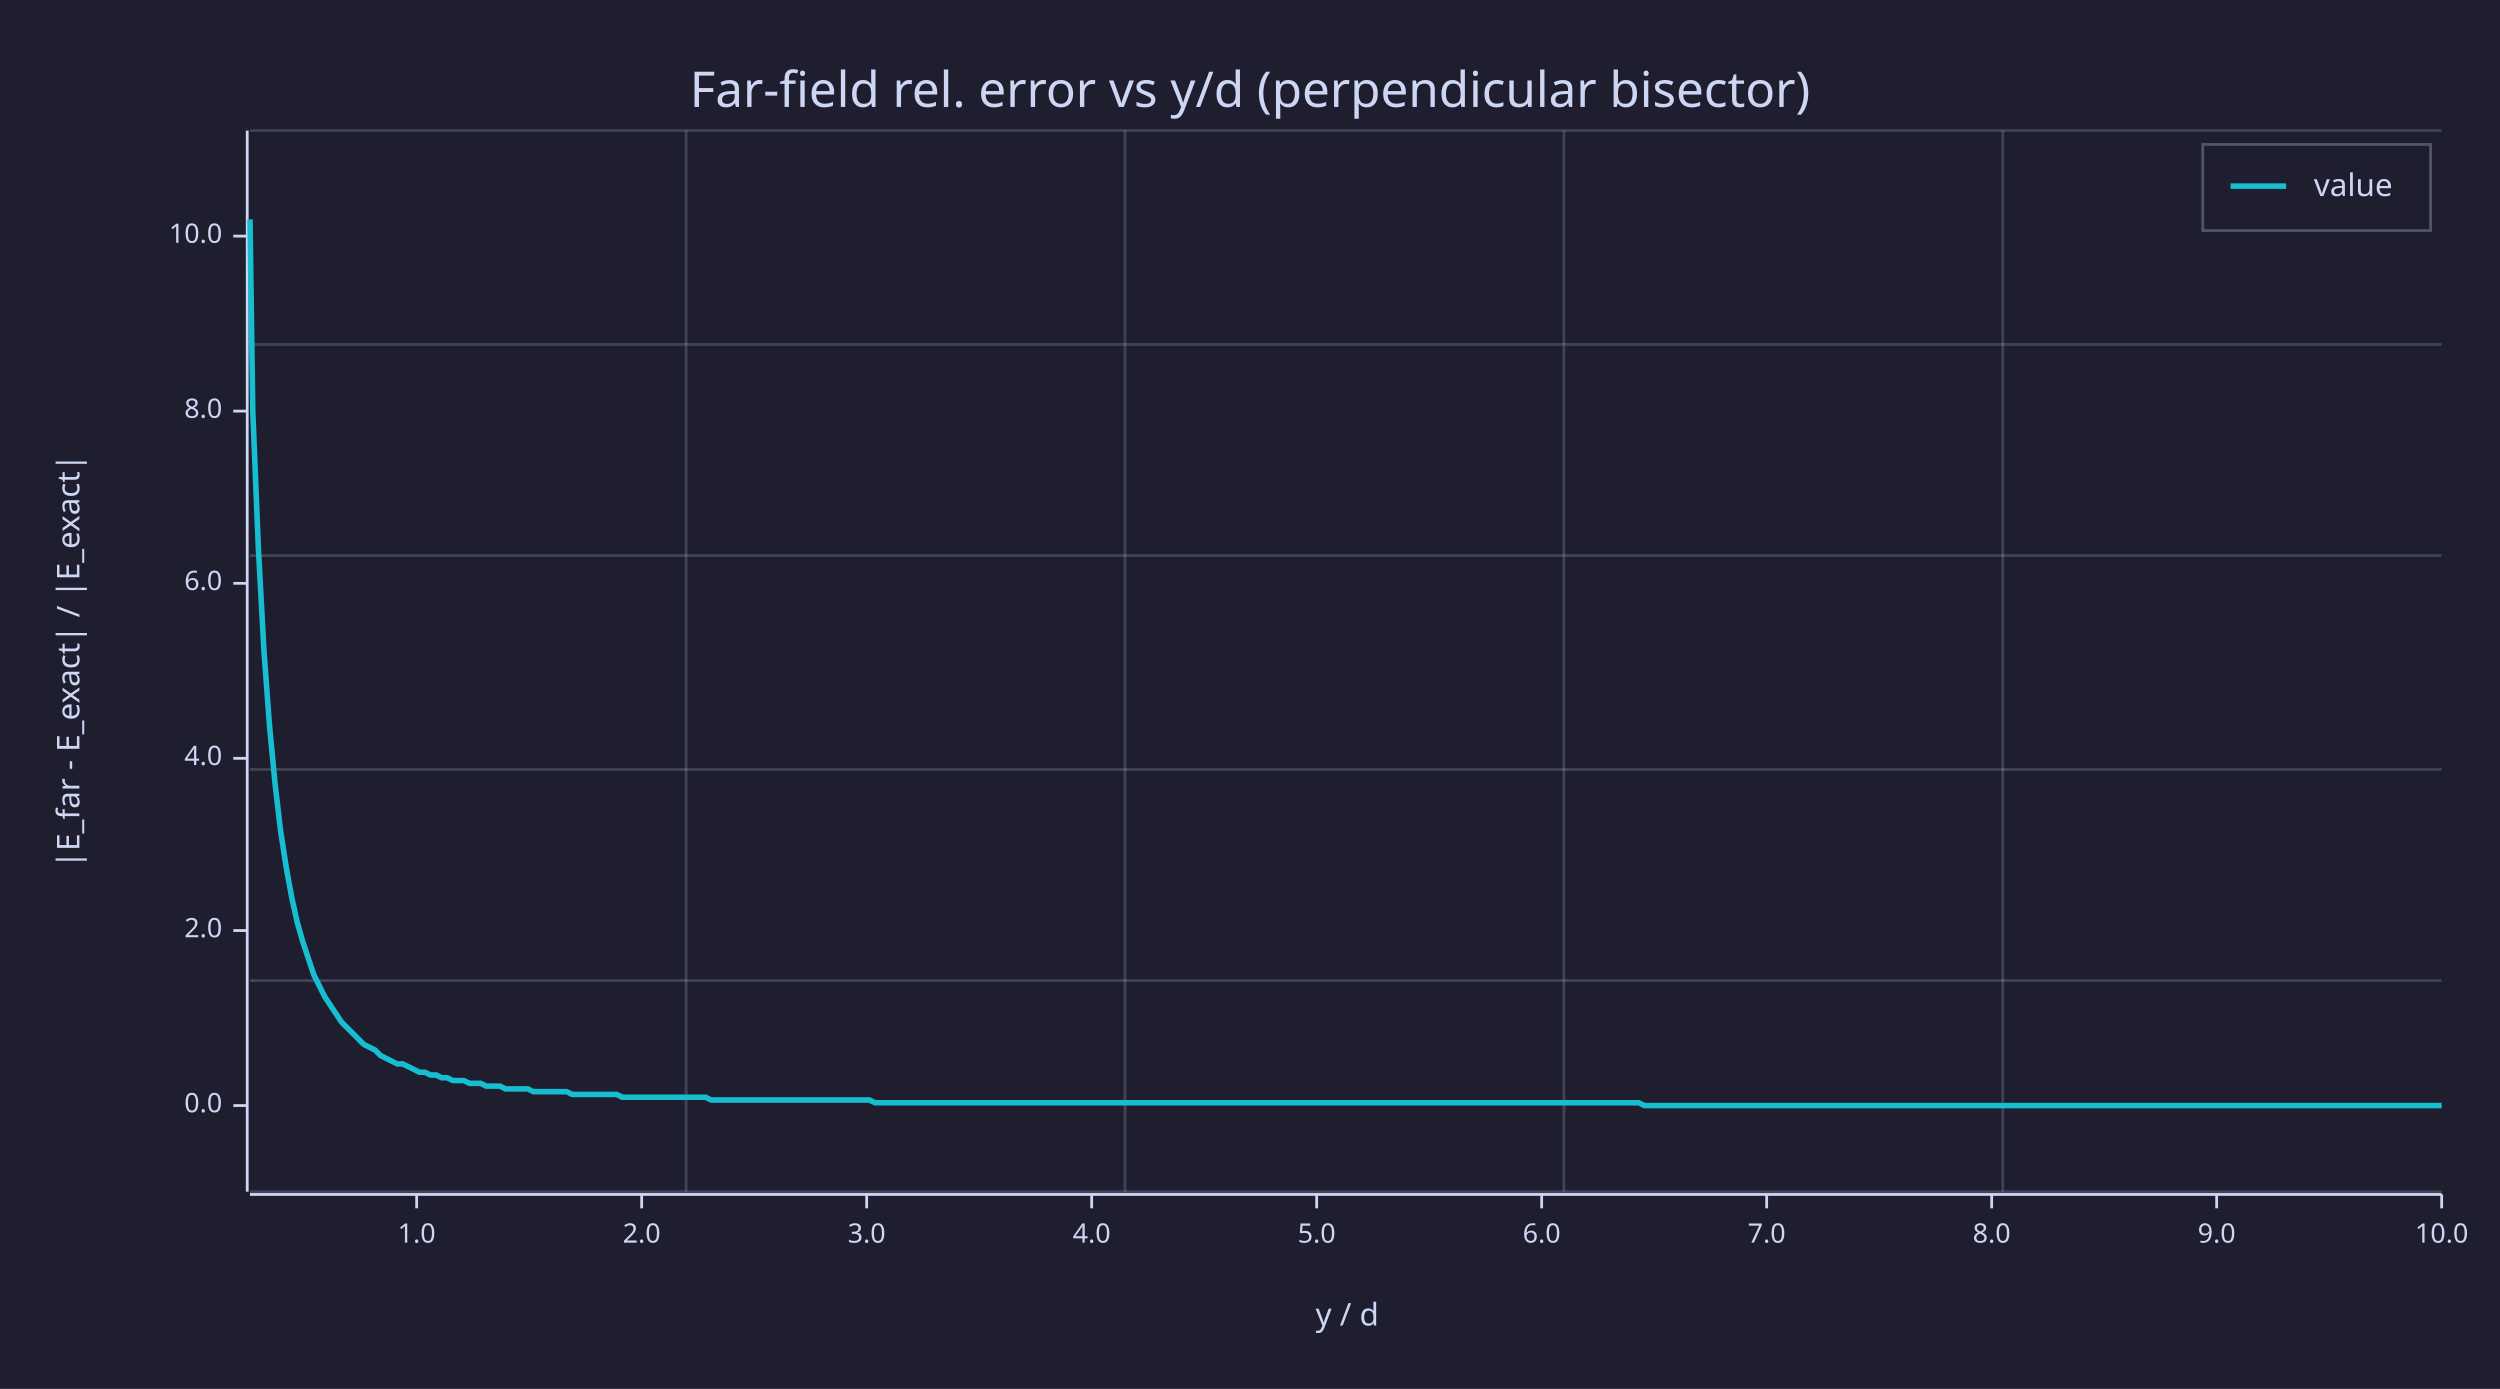
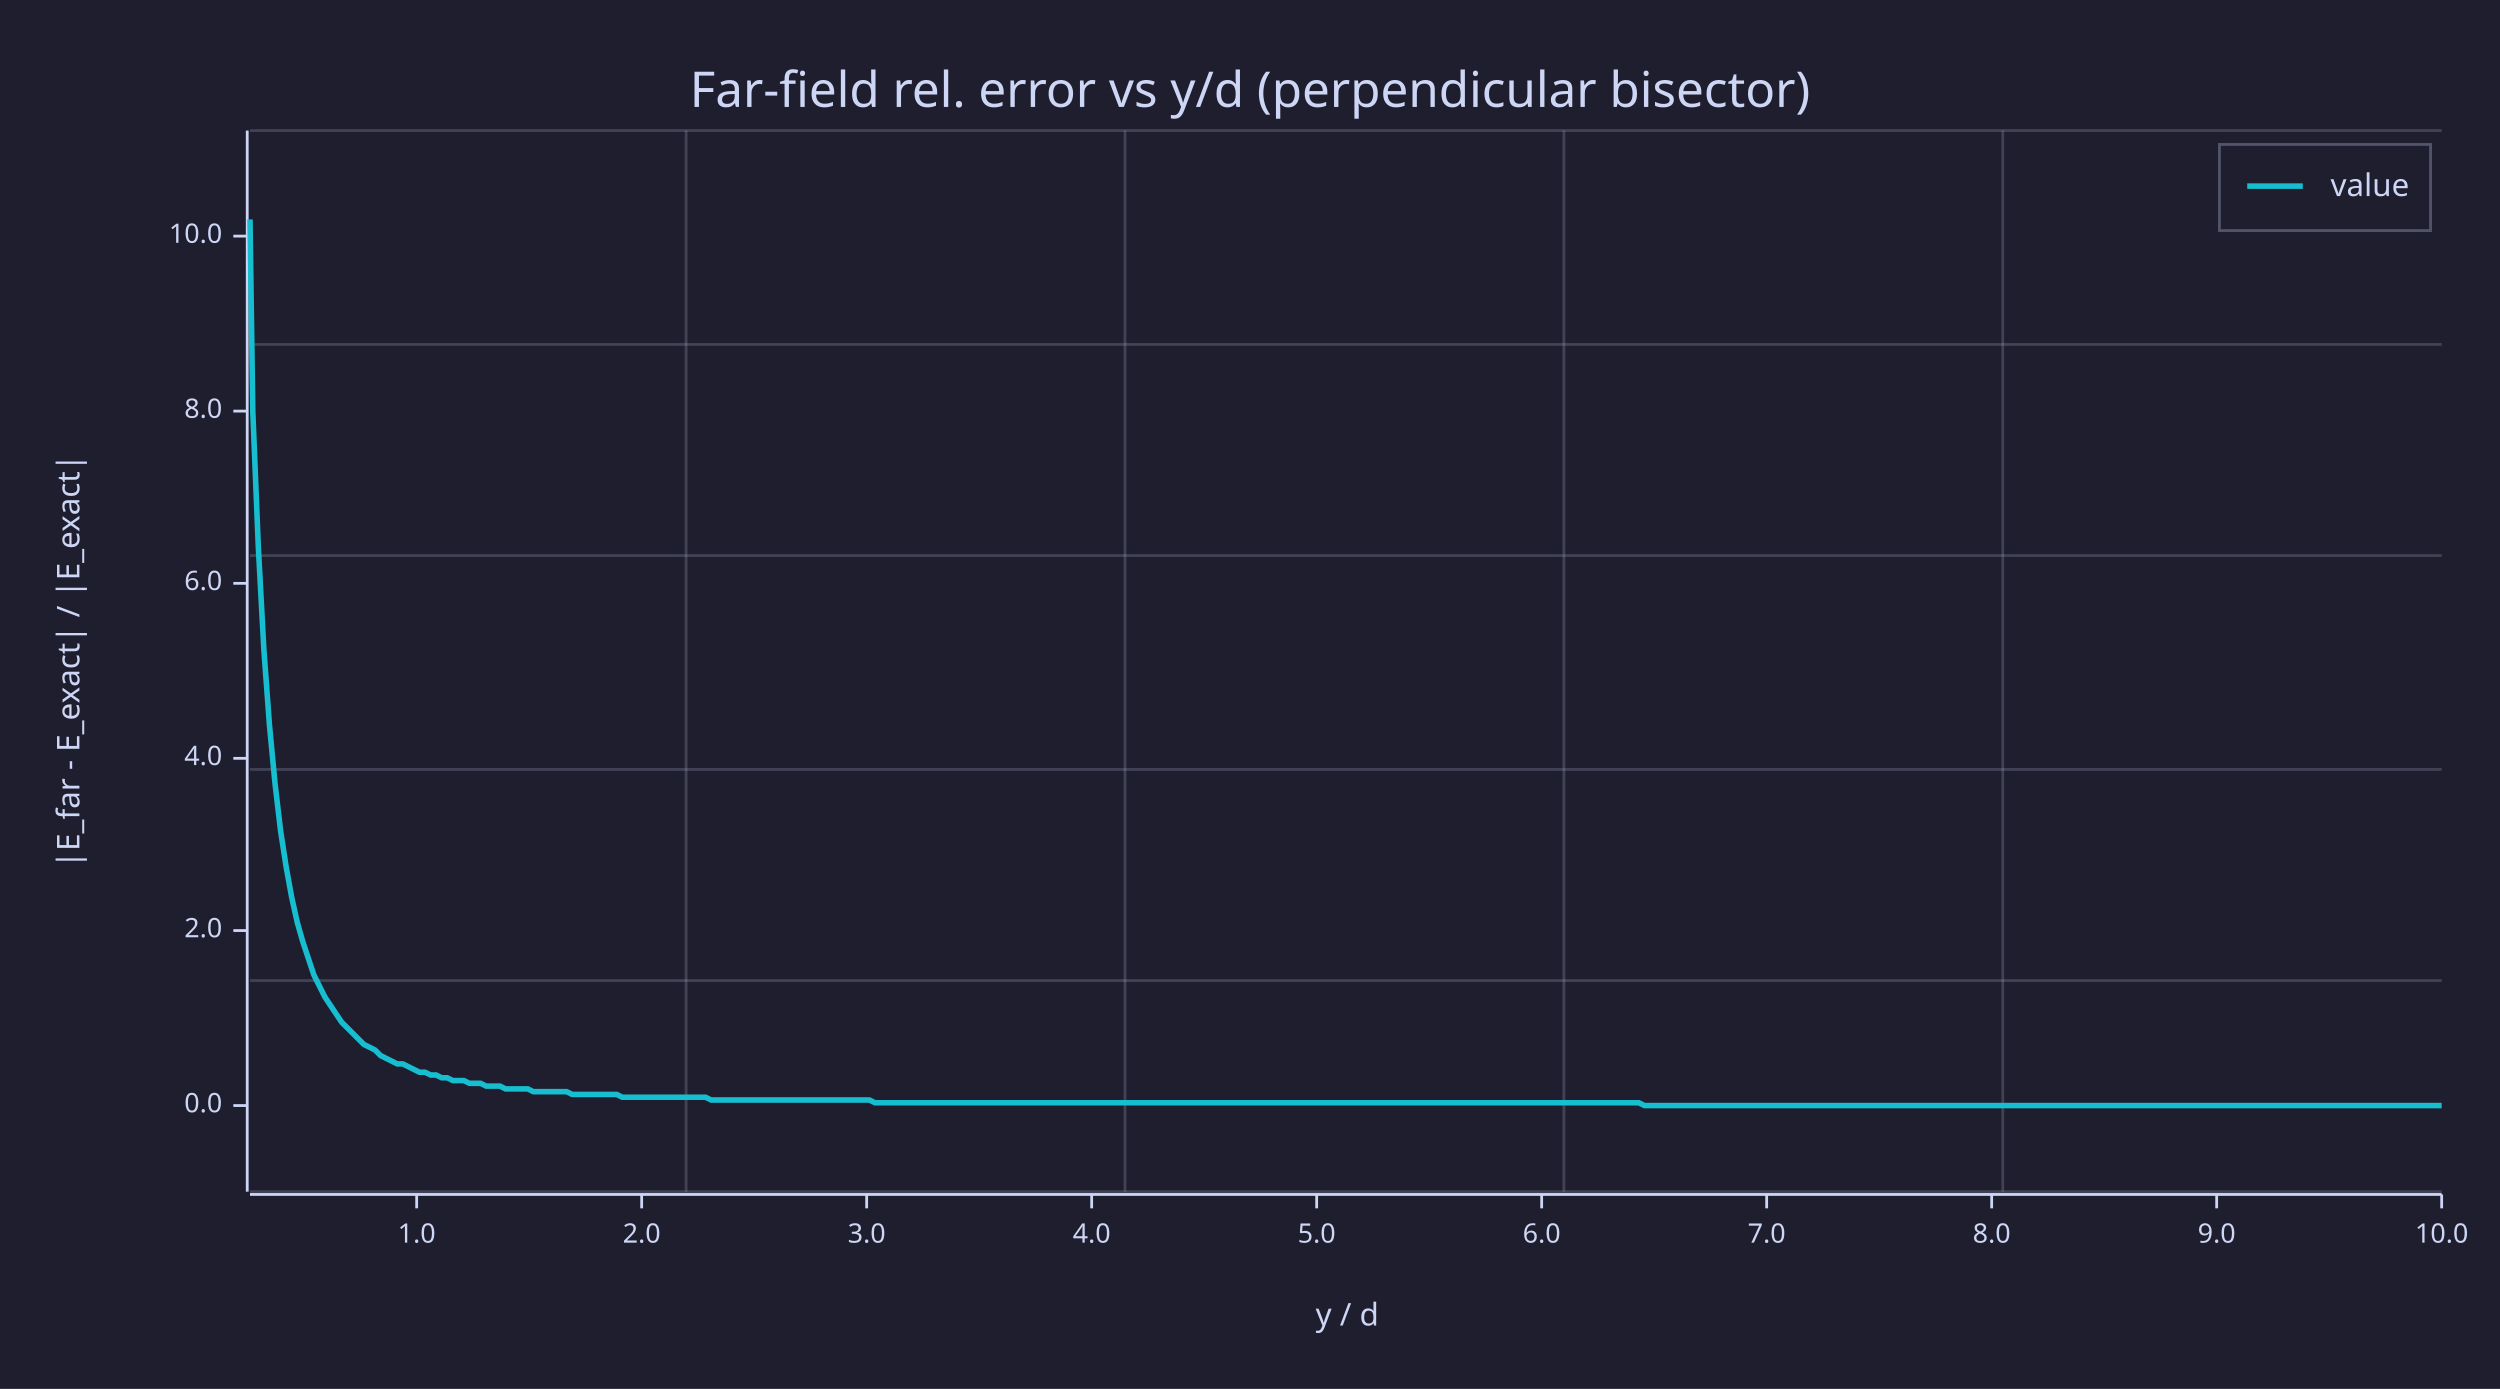
<svg xmlns="http://www.w3.org/2000/svg" width="900" height="500" viewBox="0 0 900 500">
  <rect x="0" y="0" width="900" height="500" opacity="1" fill="#1E1E2E" stroke="none" />
  <text x="450" y="25" dy="0.76em" text-anchor="middle" font-family="sans-serif" font-size="17.742" opacity="1" fill="#CDD6F4">
Far-field rel. error vs y/d  (perpendicular bisector)
</text>
  <text x="20" y="238" dy="0.76em" text-anchor="middle" font-family="sans-serif" font-size="11.29" opacity="1" fill="#CDD6F4" transform="rotate(270, 20, 238)">
|E_far - E_exact| / |E_exact|
</text>
  <text x="485" y="480" dy="-0.5ex" text-anchor="middle" font-family="sans-serif" font-size="11.29" opacity="1" fill="#CDD6F4">
y / d
</text>
  <polyline fill="none" opacity="1" stroke="#CDD6F4" stroke-width="1" points="89,47 89,429 " />
  <text x="80" y="398" dy="0.5ex" text-anchor="end" font-family="sans-serif" font-size="9.677" opacity="1" fill="#CDD6F4">
0.0
</text>
  <polyline fill="none" opacity="1" stroke="#CDD6F4" stroke-width="1" points="84,398 89,398 " />
  <text x="80" y="335" dy="0.5ex" text-anchor="end" font-family="sans-serif" font-size="9.677" opacity="1" fill="#CDD6F4">
2.0
</text>
  <polyline fill="none" opacity="1" stroke="#CDD6F4" stroke-width="1" points="84,335 89,335 " />
  <text x="80" y="273" dy="0.5ex" text-anchor="end" font-family="sans-serif" font-size="9.677" opacity="1" fill="#CDD6F4">
4.0
</text>
  <polyline fill="none" opacity="1" stroke="#CDD6F4" stroke-width="1" points="84,273 89,273 " />
  <text x="80" y="210" dy="0.5ex" text-anchor="end" font-family="sans-serif" font-size="9.677" opacity="1" fill="#CDD6F4">
6.0
</text>
  <polyline fill="none" opacity="1" stroke="#CDD6F4" stroke-width="1" points="84,210 89,210 " />
  <text x="80" y="148" dy="0.5ex" text-anchor="end" font-family="sans-serif" font-size="9.677" opacity="1" fill="#CDD6F4">
8.0
</text>
  <polyline fill="none" opacity="1" stroke="#CDD6F4" stroke-width="1" points="84,148 89,148 " />
  <text x="80" y="85" dy="0.5ex" text-anchor="end" font-family="sans-serif" font-size="9.677" opacity="1" fill="#CDD6F4">
10.0
</text>
  <polyline fill="none" opacity="1" stroke="#CDD6F4" stroke-width="1" points="84,85 89,85 " />
  <polyline fill="none" opacity="1" stroke="#CDD6F4" stroke-width="1" points="90,430 879,430 " />
  <text x="150" y="440" dy="0.76em" text-anchor="middle" font-family="sans-serif" font-size="9.677" opacity="1" fill="#CDD6F4">
1.0
</text>
  <polyline fill="none" opacity="1" stroke="#CDD6F4" stroke-width="1" points="150,430 150,435 " />
  <text x="231" y="440" dy="0.76em" text-anchor="middle" font-family="sans-serif" font-size="9.677" opacity="1" fill="#CDD6F4">
2.0
</text>
  <polyline fill="none" opacity="1" stroke="#CDD6F4" stroke-width="1" points="231,430 231,435 " />
  <text x="312" y="440" dy="0.76em" text-anchor="middle" font-family="sans-serif" font-size="9.677" opacity="1" fill="#CDD6F4">
3.0
</text>
  <polyline fill="none" opacity="1" stroke="#CDD6F4" stroke-width="1" points="312,430 312,435 " />
  <text x="393" y="440" dy="0.76em" text-anchor="middle" font-family="sans-serif" font-size="9.677" opacity="1" fill="#CDD6F4">
4.0
</text>
  <polyline fill="none" opacity="1" stroke="#CDD6F4" stroke-width="1" points="393,430 393,435 " />
  <text x="474" y="440" dy="0.76em" text-anchor="middle" font-family="sans-serif" font-size="9.677" opacity="1" fill="#CDD6F4">
5.0
</text>
  <polyline fill="none" opacity="1" stroke="#CDD6F4" stroke-width="1" points="474,430 474,435 " />
  <text x="555" y="440" dy="0.76em" text-anchor="middle" font-family="sans-serif" font-size="9.677" opacity="1" fill="#CDD6F4">
6.0
</text>
  <polyline fill="none" opacity="1" stroke="#CDD6F4" stroke-width="1" points="555,430 555,435 " />
  <text x="636" y="440" dy="0.76em" text-anchor="middle" font-family="sans-serif" font-size="9.677" opacity="1" fill="#CDD6F4">
7.0
</text>
  <polyline fill="none" opacity="1" stroke="#CDD6F4" stroke-width="1" points="636,430 636,435 " />
  <text x="717" y="440" dy="0.76em" text-anchor="middle" font-family="sans-serif" font-size="9.677" opacity="1" fill="#CDD6F4">
8.0
</text>
  <polyline fill="none" opacity="1" stroke="#CDD6F4" stroke-width="1" points="717,430 717,435 " />
  <text x="798" y="440" dy="0.76em" text-anchor="middle" font-family="sans-serif" font-size="9.677" opacity="1" fill="#CDD6F4">
9.0
</text>
  <polyline fill="none" opacity="1" stroke="#CDD6F4" stroke-width="1" points="798,430 798,435 " />
  <text x="879" y="440" dy="0.76em" text-anchor="middle" font-family="sans-serif" font-size="9.677" opacity="1" fill="#CDD6F4">
10.0
</text>
  <polyline fill="none" opacity="1" stroke="#CDD6F4" stroke-width="1" points="879,430 879,435 " />
  <polyline fill="none" opacity="0.3" stroke="#9696B4" stroke-width="1" points="90,429 879,429 " />
  <polyline fill="none" opacity="0.3" stroke="#9696B4" stroke-width="1" points="90,353 879,353 " />
  <polyline fill="none" opacity="0.3" stroke="#9696B4" stroke-width="1" points="90,277 879,277 " />
  <polyline fill="none" opacity="0.3" stroke="#9696B4" stroke-width="1" points="90,200 879,200 " />
  <polyline fill="none" opacity="0.3" stroke="#9696B4" stroke-width="1" points="90,124 879,124 " />
  <polyline fill="none" opacity="0.3" stroke="#9696B4" stroke-width="1" points="90,47 879,47 " />
  <polyline fill="none" opacity="0.3" stroke="#9696B4" stroke-width="1" points="247,429 247,47 " />
  <polyline fill="none" opacity="0.3" stroke="#9696B4" stroke-width="1" points="405,429 405,47 " />
  <polyline fill="none" opacity="0.3" stroke="#9696B4" stroke-width="1" points="563,429 563,47 " />
  <polyline fill="none" opacity="0.3" stroke="#9696B4" stroke-width="1" points="721,429 721,47 " />
  <polyline fill="none" opacity="1" stroke="#17BECF" stroke-width="2" points="90,79 91,148 93,197 95,234 97,261 99,282 101,299 103,312 105,323 107,332 109,339 111,345 113,351 115,355 117,359 119,362 121,365 123,368 125,370 127,372 129,374 131,376 133,377 135,378 137,380 139,381 141,382 143,383 145,383 147,384 149,385 151,386 153,386 155,387 157,387 159,388 161,388 163,389 165,389 167,389 169,390 171,390 173,390 175,391 177,391 178,391 180,391 182,392 184,392 186,392 188,392 190,392 192,393 194,393 196,393 198,393 200,393 202,393 204,393 206,394 208,394 210,394 212,394 214,394 216,394 218,394 220,394 222,394 224,395 226,395 228,395 230,395 232,395 234,395 236,395 238,395 240,395 242,395 244,395 246,395 248,395 250,395 252,395 254,395 256,396 258,396 260,396 262,396 264,396 265,396 267,396 269,396 271,396 273,396 275,396 277,396 279,396 281,396 283,396 285,396 287,396 289,396 291,396 293,396 295,396 297,396 299,396 301,396 303,396 305,396 307,396 309,396 311,396 313,396 315,397 317,397 319,397 321,397 323,397 325,397 327,397 329,397 331,397 333,397 335,397 337,397 339,397 341,397 343,397 345,397 347,397 349,397 351,397 353,397 354,397 356,397 358,397 360,397 362,397 364,397 366,397 368,397 370,397 372,397 374,397 376,397 378,397 380,397 382,397 384,397 386,397 388,397 390,397 392,397 394,397 396,397 398,397 400,397 402,397 404,397 406,397 408,397 410,397 412,397 414,397 416,397 418,397 420,397 422,397 424,397 426,397 428,397 430,397 432,397 434,397 436,397 438,397 440,397 441,397 443,397 445,397 447,397 449,397 451,397 453,397 455,397 457,397 459,397 461,397 463,397 465,397 467,397 469,397 471,397 473,397 475,397 477,397 479,397 481,397 483,397 485,397 487,397 489,397 491,397 493,397 495,397 497,397 499,397 501,397 503,397 505,397 507,397 509,397 511,397 513,397 515,397 517,397 519,397 521,397 523,397 525,397 527,397 528,397 530,397 532,397 534,397 536,397 538,397 540,397 542,397 544,397 546,397 548,397 550,397 552,397 554,397 556,397 558,397 560,397 562,397 564,397 566,397 568,397 570,397 572,397 574,397 576,397 578,397 580,397 582,397 584,397 586,397 588,397 590,397 592,398 594,398 596,398 598,398 600,398 602,398 604,398 606,398 608,398 610,398 612,398 614,398 616,398 617,398 619,398 621,398 623,398 625,398 627,398 629,398 631,398 633,398 635,398 637,398 639,398 641,398 643,398 645,398 647,398 649,398 651,398 653,398 655,398 657,398 659,398 661,398 663,398 665,398 667,398 669,398 671,398 673,398 675,398 677,398 679,398 681,398 683,398 685,398 687,398 689,398 691,398 693,398 695,398 697,398 699,398 701,398 703,398 704,398 706,398 708,398 710,398 712,398 714,398 716,398 718,398 720,398 722,398 724,398 726,398 728,398 730,398 732,398 734,398 736,398 738,398 740,398 742,398 744,398 746,398 748,398 750,398 752,398 754,398 756,398 758,398 760,398 762,398 764,398 766,398 768,398 770,398 772,398 774,398 776,398 778,398 780,398 782,398 784,398 786,398 788,398 790,398 791,398 793,398 795,398 797,398 799,398 801,398 803,398 805,398 807,398 809,398 811,398 813,398 815,398 817,398 819,398 821,398 823,398 825,398 827,398 829,398 831,398 833,398 835,398 837,398 839,398 841,398 843,398 845,398 847,398 849,398 851,398 853,398 855,398 857,398 859,398 861,398 863,398 865,398 867,398 869,398 871,398 873,398 875,398 877,398 879,398 " />
-   <rect x="793" y="52" width="82" height="31" opacity="0.85" fill="#1E1E2E" stroke="none" />
-   <rect x="793" y="52" width="82" height="31" opacity="0.3" fill="none" stroke="#CDD6F4" />
-   <text x="833" y="62" dy="0.76em" text-anchor="start" font-family="sans-serif" font-size="11.29" opacity="1" fill="#CDD6F4">
+   <rect x="799" y="52" width="76" height="31" opacity="0.85" fill="#1E1E2E" stroke="none" />
+   <rect x="799" y="52" width="76" height="31" opacity="0.3" fill="none" stroke="#CDD6F4" />
+   <text x="839" y="62" dy="0.76em" text-anchor="start" font-family="sans-serif" font-size="11.29" opacity="1" fill="#CDD6F4">
value
</text>
-   <polyline fill="none" opacity="1" stroke="#17BECF" stroke-width="2" points="803,67 823,67 " />
+   <polyline fill="none" opacity="1" stroke="#17BECF" stroke-width="2" points="809,67 829,67 " />
</svg>
